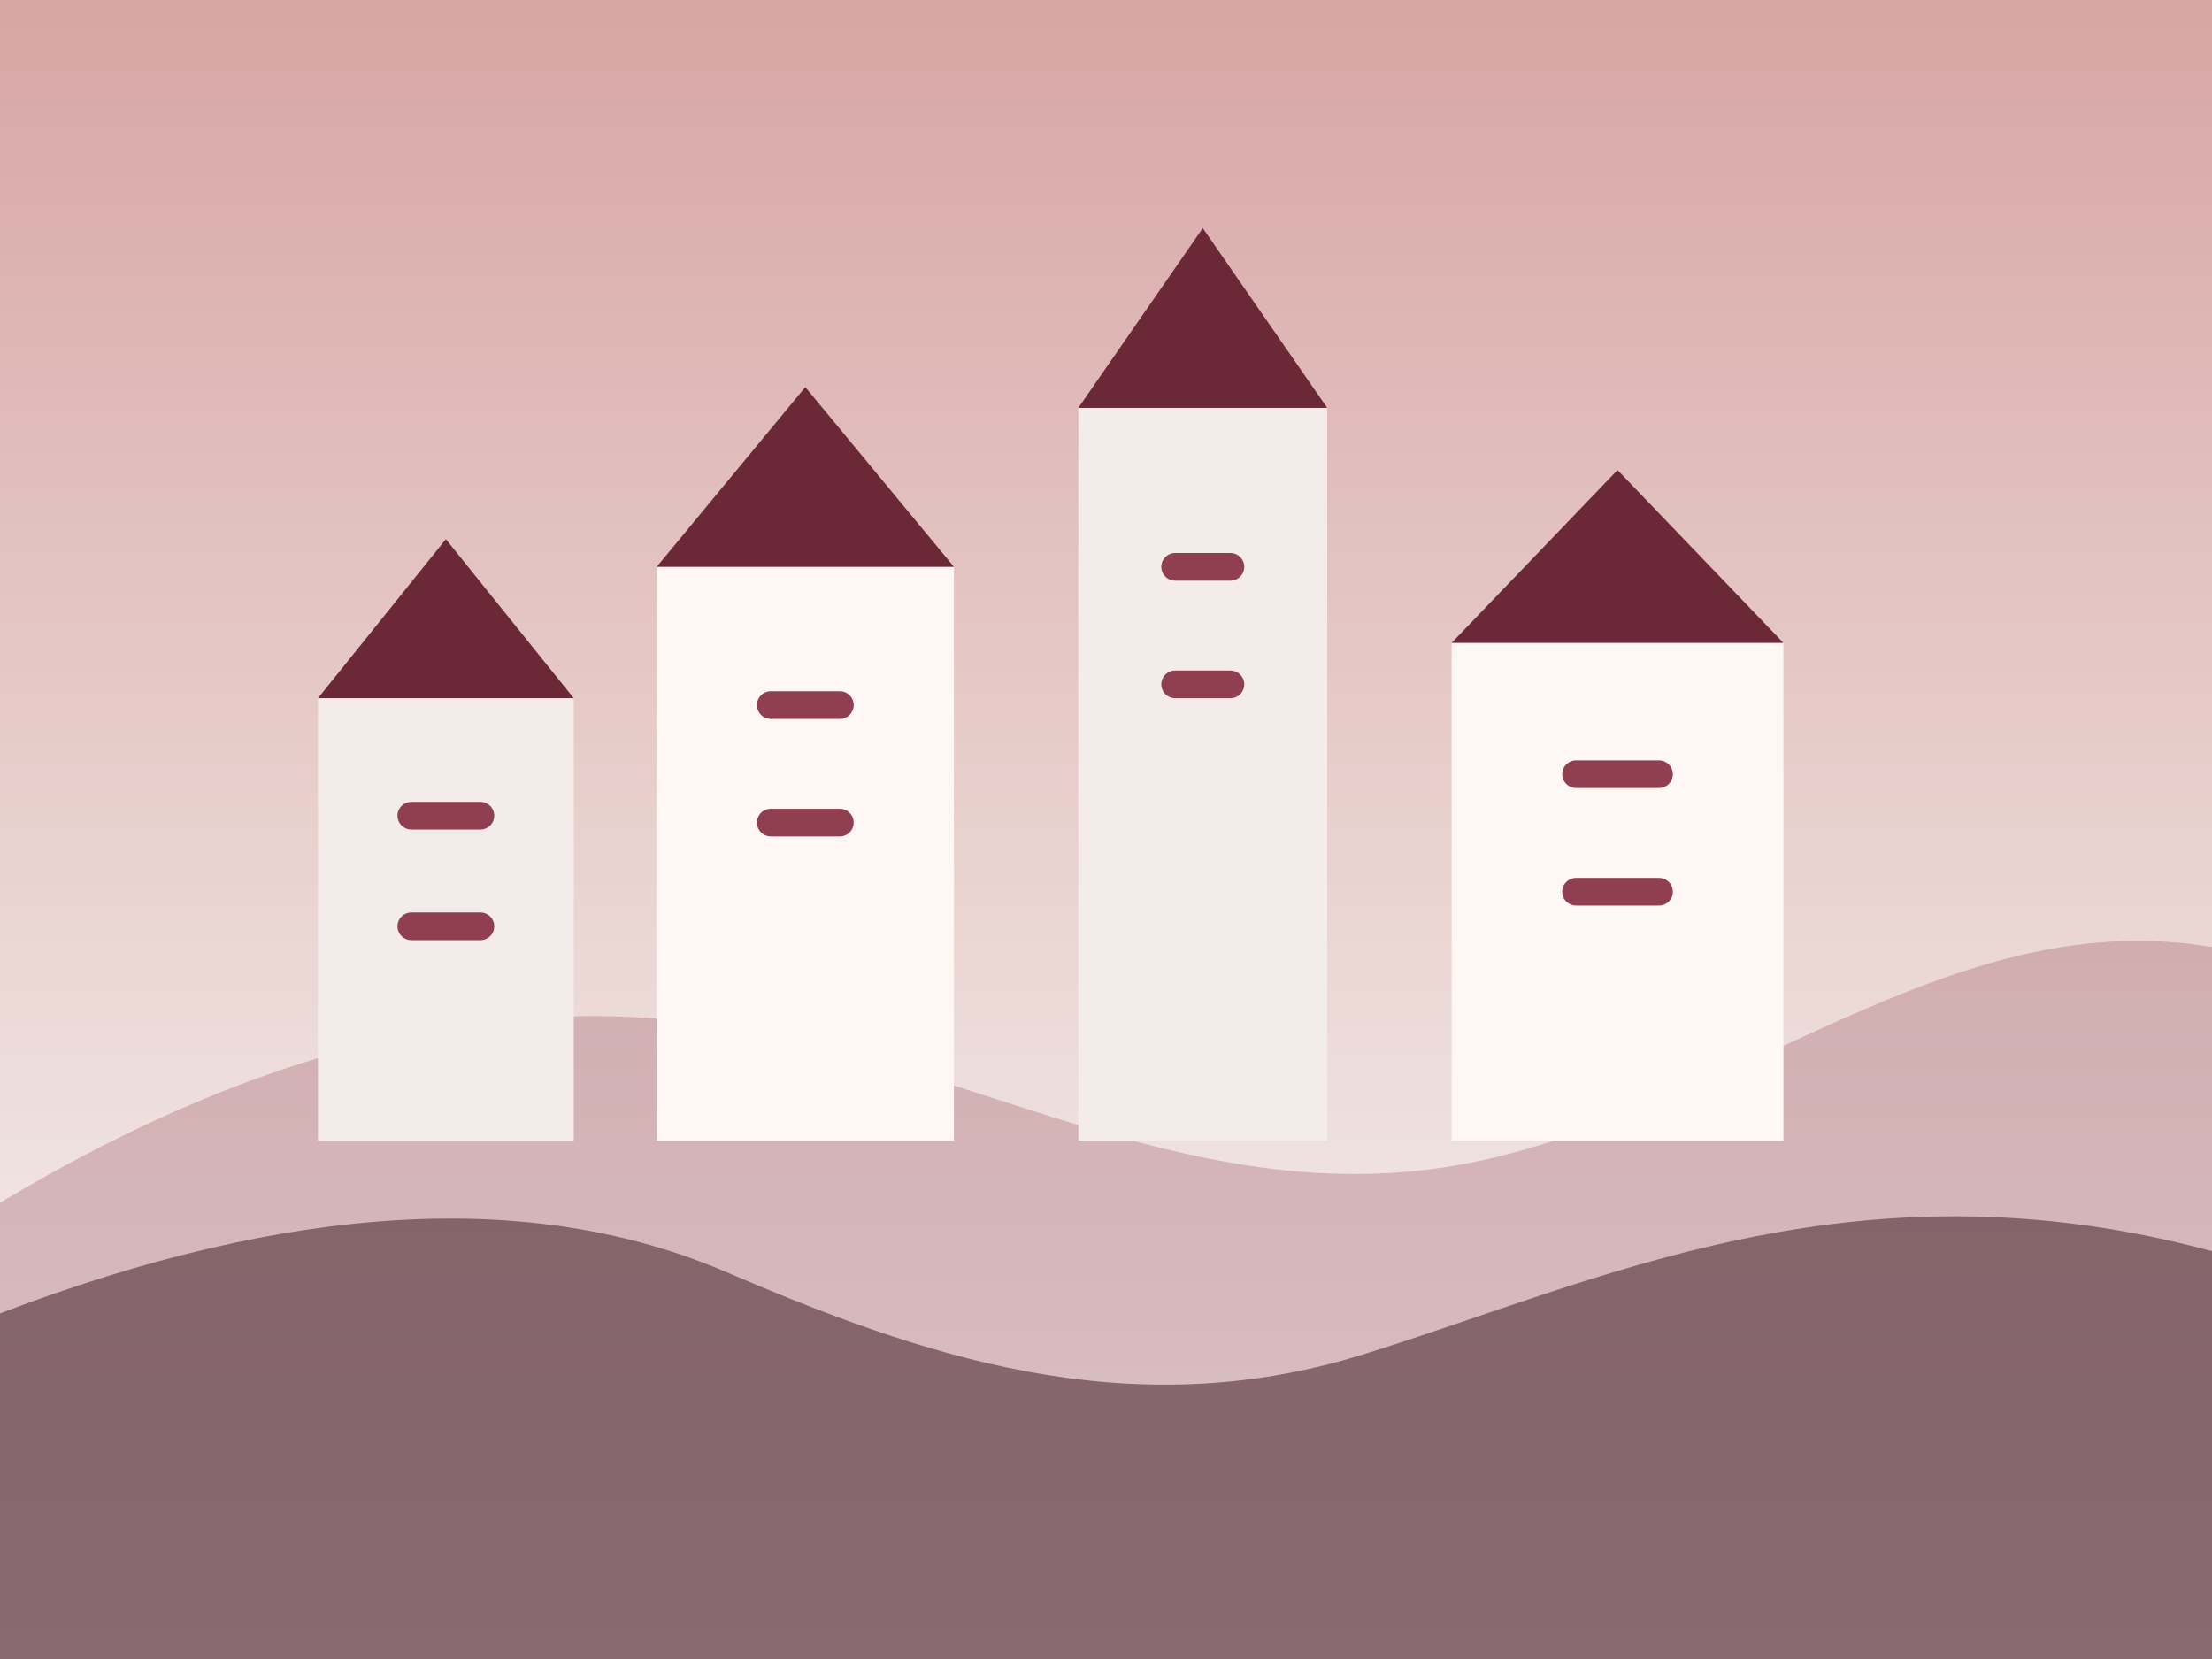
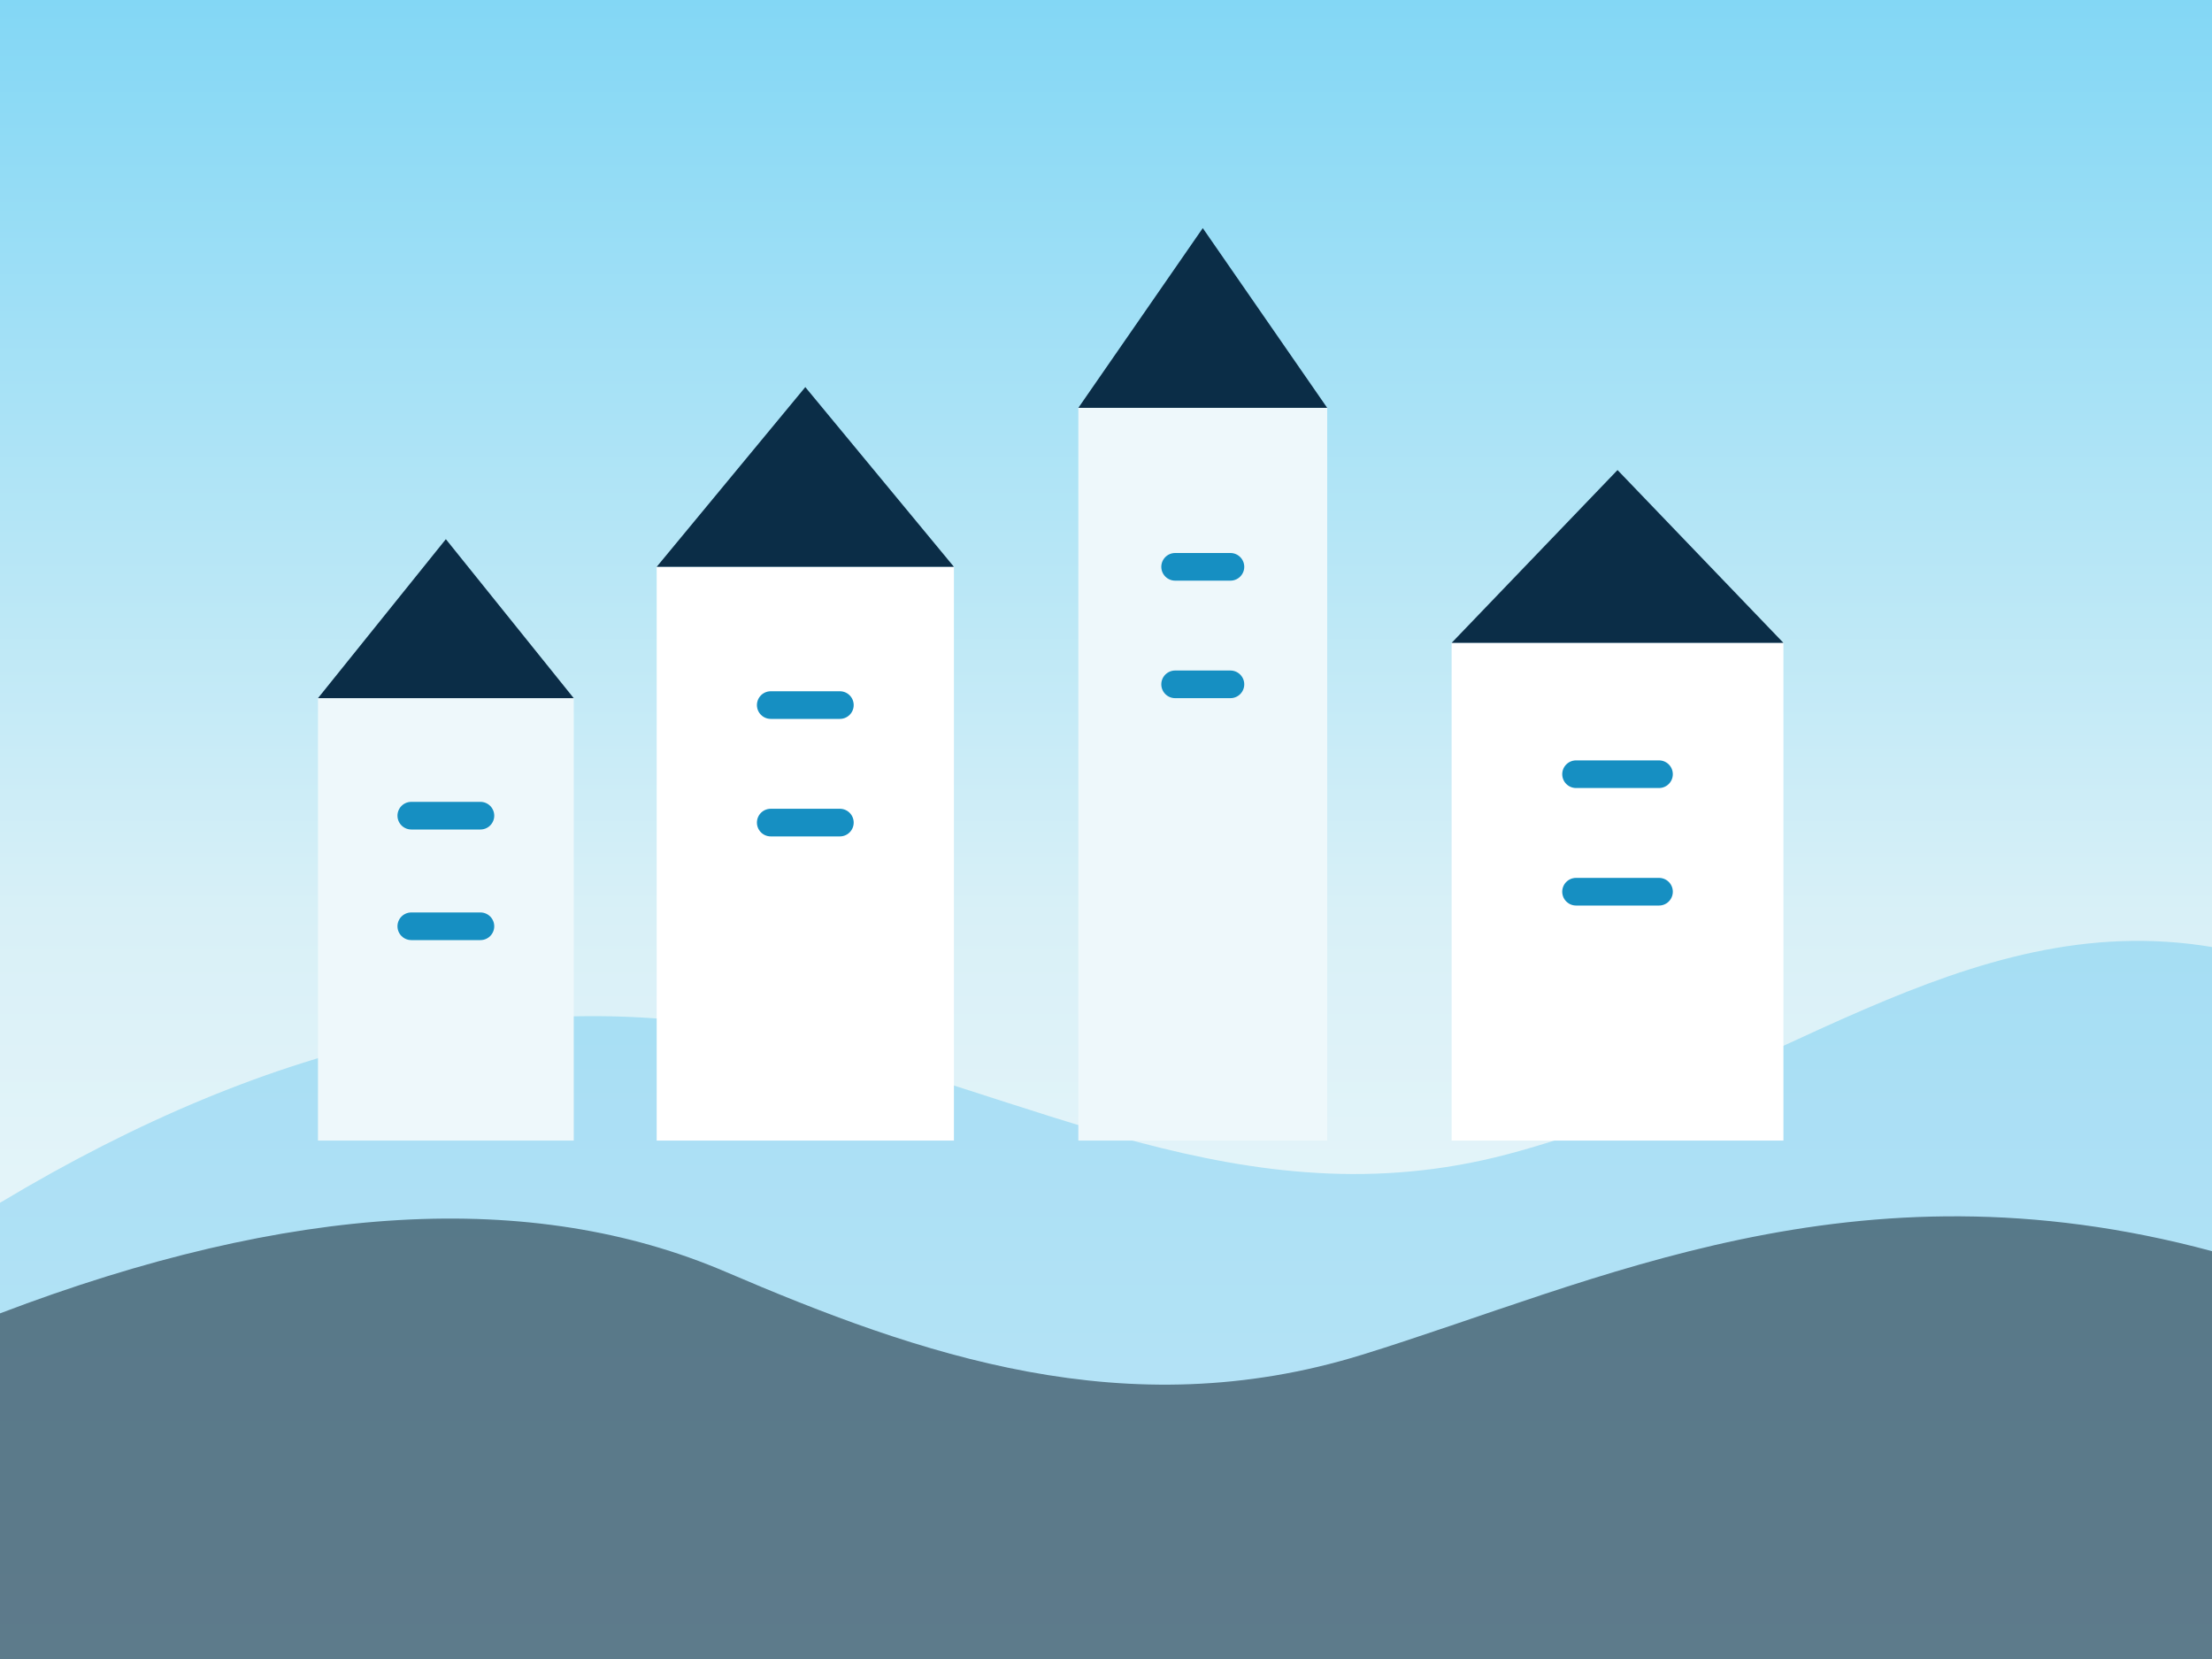
<svg xmlns="http://www.w3.org/2000/svg" viewBox="0 0 640 480" role="img" aria-label="Europe travel placeholder">
  <defs>
    <linearGradient id="sky" x1="0" y1="0" x2="0" y2="1">
-       <stop offset="0" stop-color="#d7a5a4" />
-       <stop offset="0.55" stop-color="#ead5d2" />
-       <stop offset="1" stop-color="#f7f8fa" />
+       <stop offset="0" stop-color="#83d7f5" />
+       <stop offset="0.55" stop-color="#d8f0f7" />
+       <stop offset="1" stop-color="#f7fbfd" />
    </linearGradient>
  </defs>
  <rect width="640" height="480" fill="url(#sky)" />
-   <path d="M0 348c80-48 154-64 226-48s134 54 210 34 132-72 204-60v206H0Z" fill="#8f3f4f" opacity=".28" />
-   <path d="M0 380c84-32 154-36 210-12s116 45 184 24 142-58 246-30v118H0Z" fill="#3c1721" opacity=".52" />
-   <rect x="92" y="202" width="74" height="128" fill="#f4ece8" />
-   <rect x="190" y="164" width="86" height="166" fill="#fff7f3" />
-   <rect x="312" y="118" width="72" height="212" fill="#f4ece8" />
-   <rect x="420" y="186" width="96" height="144" fill="#fff7f3" />
-   <path d="M92 202l37-46 37 46M190 164l43-52 43 52M312 118l36-52 36 52M420 186l48-50 48 50" fill="#6b2937" />
-   <path d="M119 236h20M119 268h20M223 204h20M223 238h20M340 164h16M340 198h16M456 224h24M456 258h24" stroke="#8f3f4f" stroke-width="8" stroke-linecap="round" />
+   <path d="M0 348c80-48 154-64 226-48s134 54 210 34 132-72 204-60v206H0Z" fill="#21aee8" opacity=".28" />
+   <path d="M0 380c84-32 154-36 210-12s116 45 184 24 142-58 246-30v118H0Z" fill="#071827" opacity=".52" />
+   <rect x="92" y="202" width="74" height="128" fill="#eef8fb" />
+   <rect x="190" y="164" width="86" height="166" fill="#ffffff" />
+   <rect x="312" y="118" width="72" height="212" fill="#eef8fb" />
+   <rect x="420" y="186" width="96" height="144" fill="#ffffff" />
+   <path d="M92 202l37-46 37 46M190 164l43-52 43 52M312 118l36-52 36 52M420 186l48-50 48 50" fill="#0b2d47" />
+   <path d="M119 236h20M119 268h20M223 204h20M223 238h20M340 164h16M340 198h16M456 224h24M456 258h24" stroke="#168fc2" stroke-width="8" stroke-linecap="round" />
</svg>
